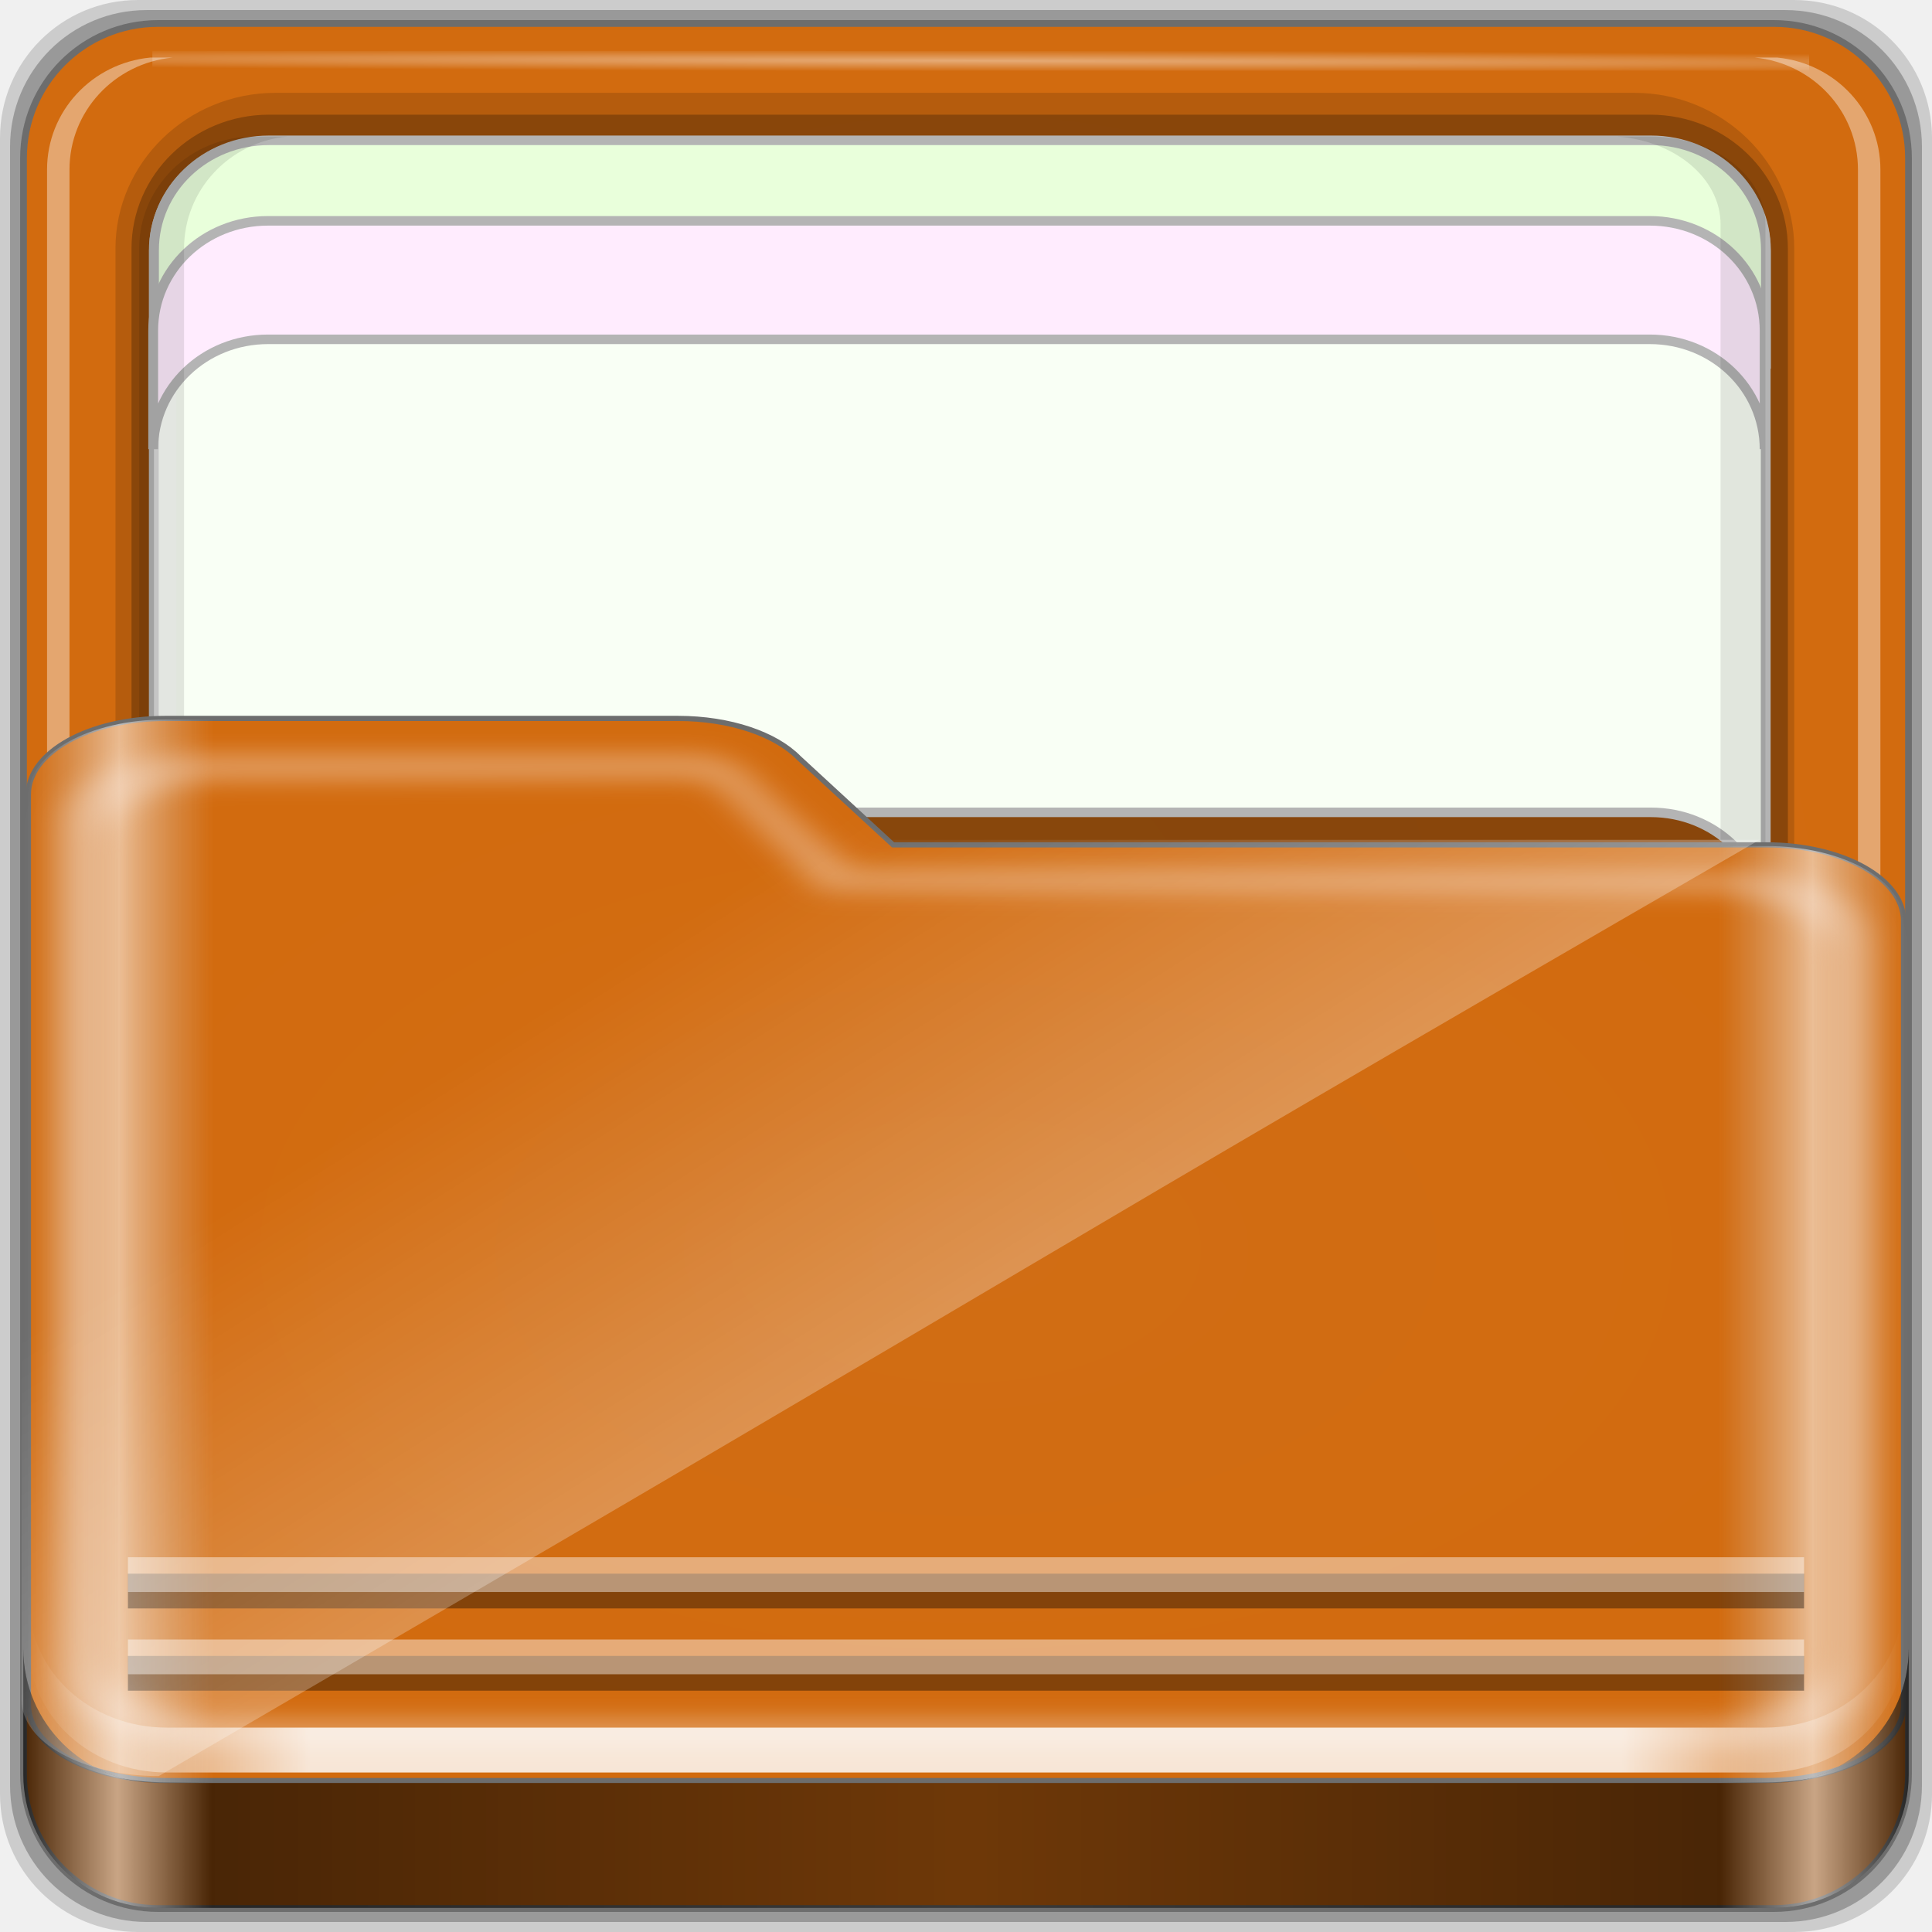
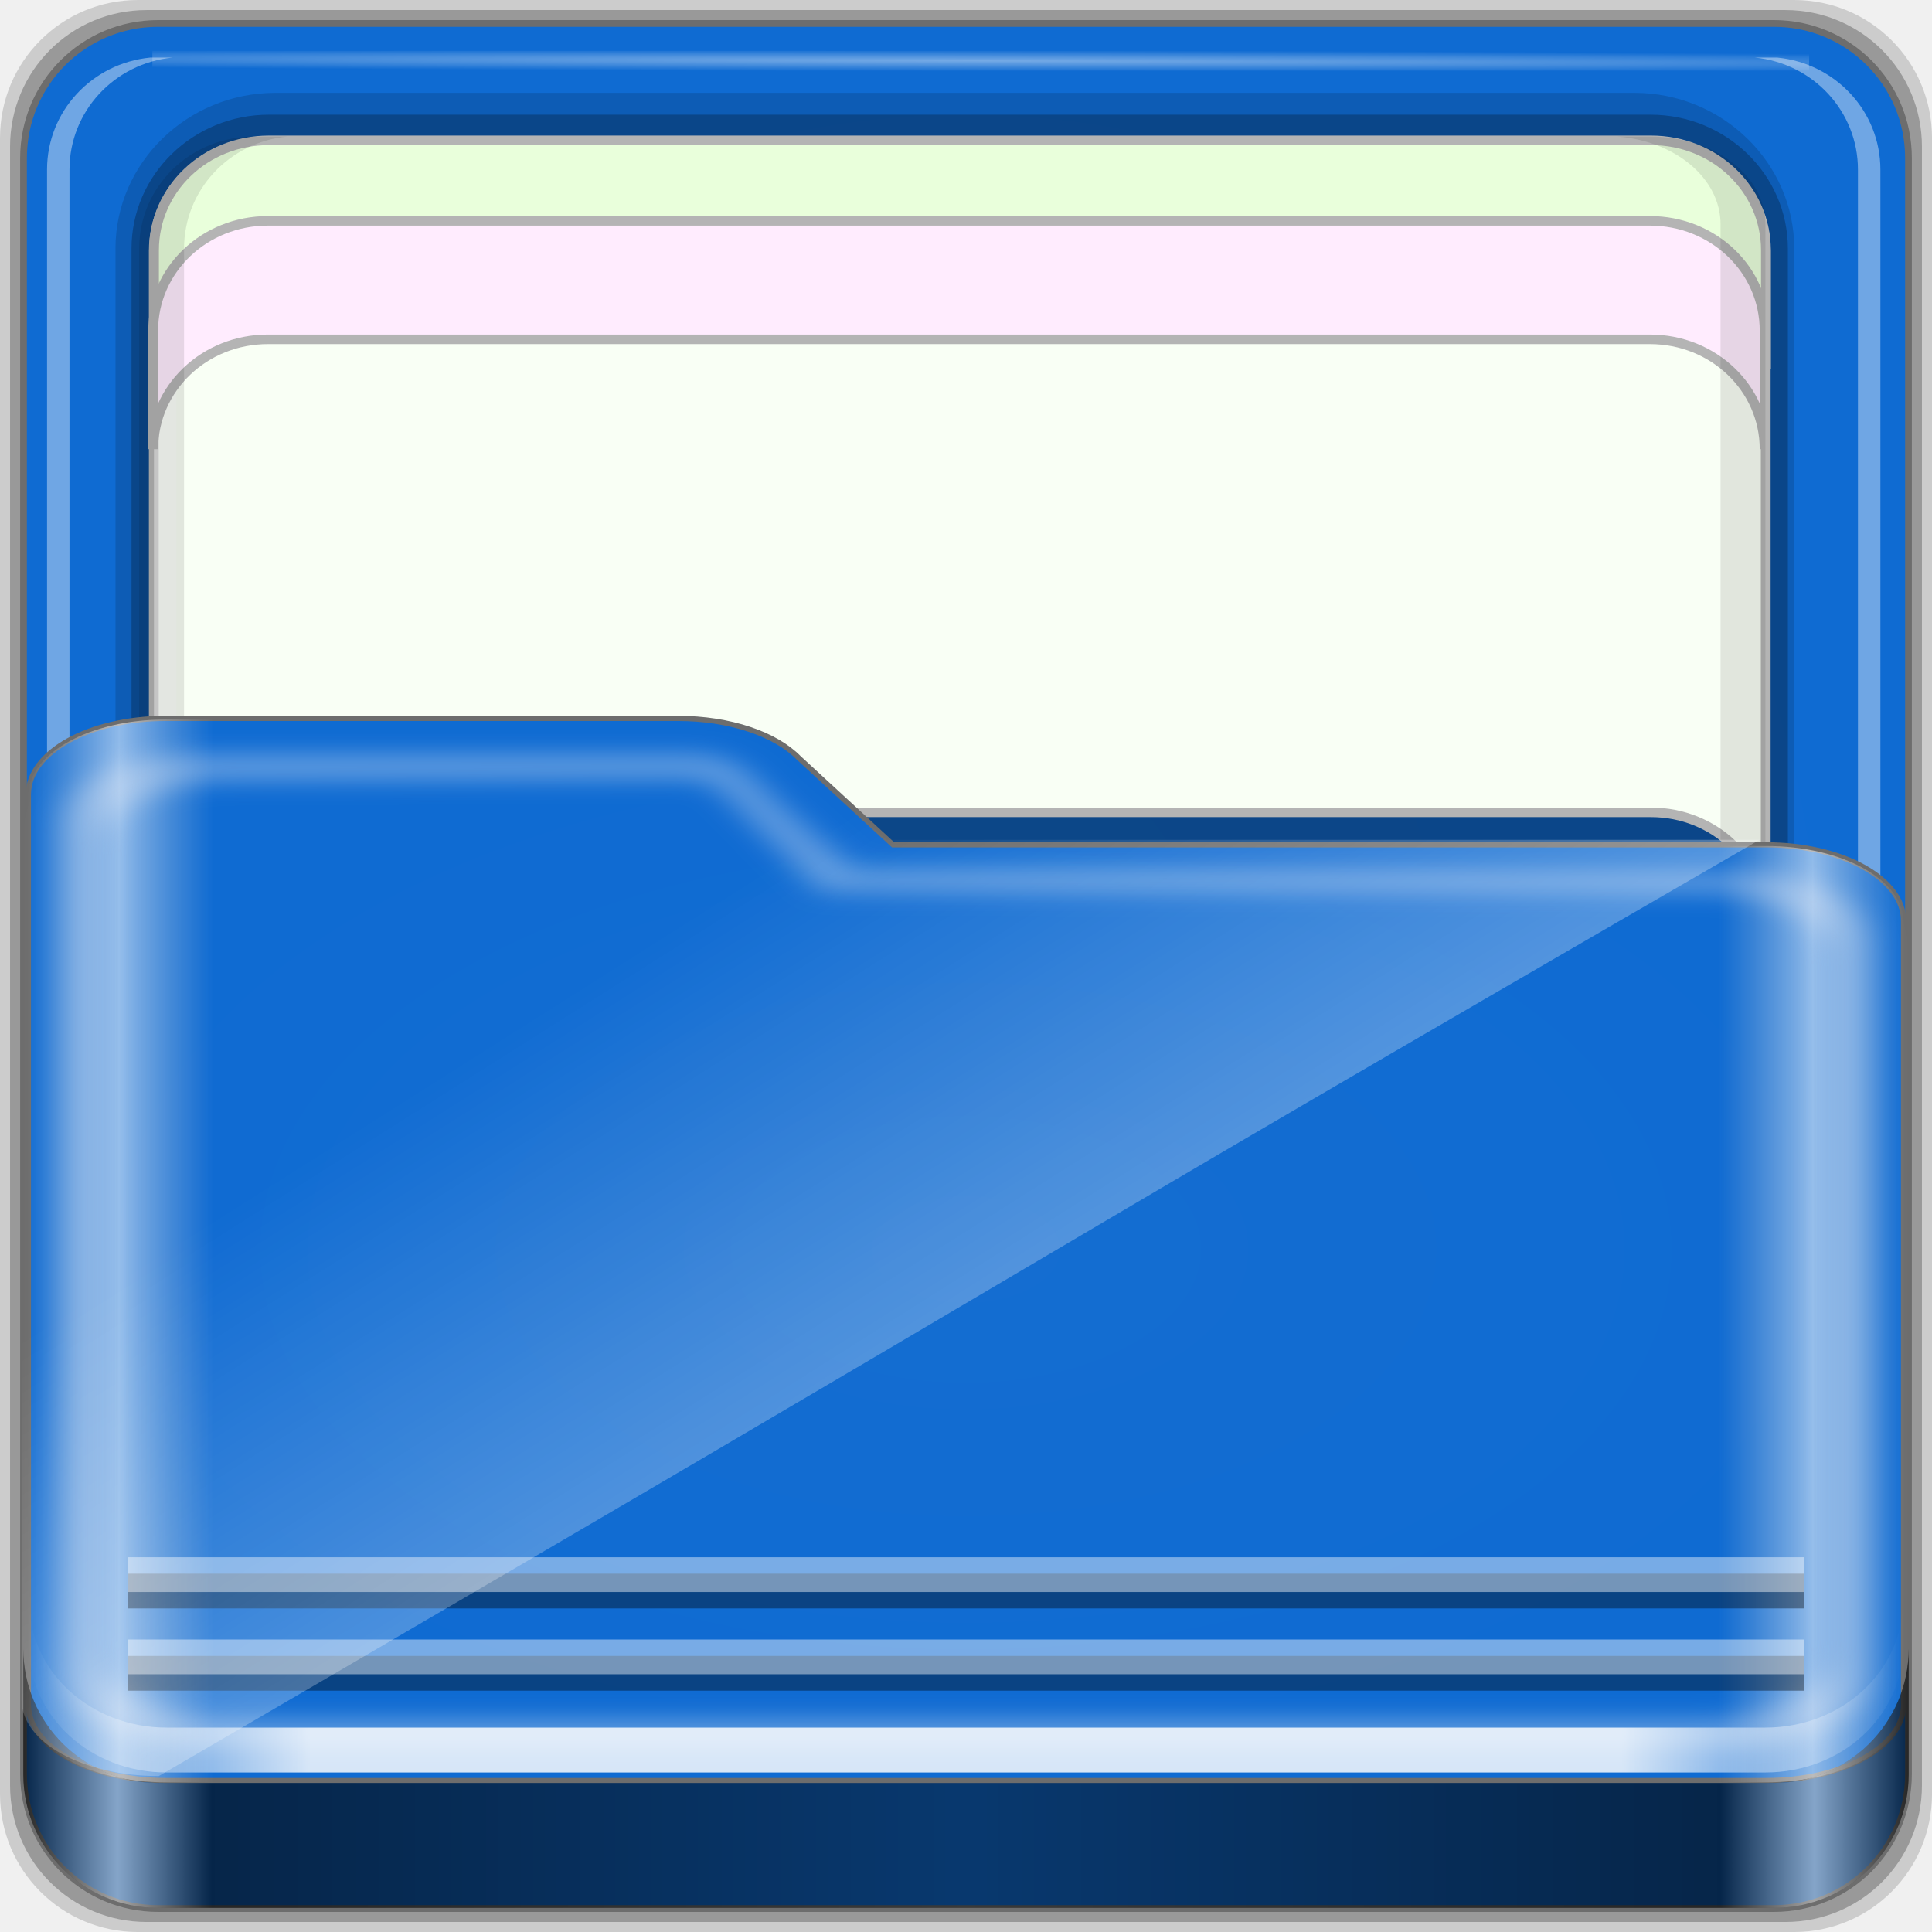
<svg xmlns="http://www.w3.org/2000/svg" xmlns:xlink="http://www.w3.org/1999/xlink" width="96" height="96" id="svg3164" version="1.1">
  <defs id="defs3166">
+     <linearGradient id="linearGradient18952">
+       <stop style="stop-color:#146dd1;stop-opacity:1" offset="0" id="stop18954" />
+       <stop id="stop18956" offset="1" style="stop-color:#0f6bd2;stop-opacity:1" />
+     </linearGradient>
+     <linearGradient id="linearGradient18946">
+       <stop style="stop-color:#146dd1;stop-opacity:1" offset="0" id="stop18948" />
+       <stop id="stop18950" offset="1" style="stop-color:#0f6bd2;stop-opacity:1" />
+     </linearGradient>
    <linearGradient id="linearGradient4012">
      <stop style="stop-color:#9a9a9a;stop-opacity:1;" offset="0" id="stop4014" />
      <stop style="stop-color:#6e6e6e;stop-opacity:1;" offset="1" id="stop4016" />
    </linearGradient>
    <linearGradient id="linearGradient3979">
      <stop style="stop-color:#ffea3b;stop-opacity:1;" offset="0" id="stop3981" />
      <stop style="stop-color:#d8b600;stop-opacity:1;" offset="1" id="stop3983" />
    </linearGradient>
    <linearGradient id="linearGradient3946">
      <stop style="stop-color:#e00000;stop-opacity:1;" offset="0" id="stop3948" />
      <stop style="stop-color:#bd0000;stop-opacity:1;" offset="1" id="stop3950" />
    </linearGradient>
    <linearGradient id="linearGradient3894">
      <stop style="stop-color:#0fbc04;stop-opacity:1;" offset="0" id="stop3896" />
      <stop style="stop-color:#0b8703;stop-opacity:1;" offset="1" id="stop3898" />
    </linearGradient>
    <linearGradient id="linearGradient3861">
      <stop style="stop-color:#1e1e1e;stop-opacity:1;" offset="0" id="stop3863" />
      <stop style="stop-color:#000000;stop-opacity:1;" offset="1" id="stop3865" />
    </linearGradient>
    <linearGradient id="linearGradient3904">
      <stop style="stop-color:#ffffff;stop-opacity:1;" offset="0" id="stop3906" />
      <stop style="stop-color:#ffffff;stop-opacity:0;" offset="1" id="stop3908" />
    </linearGradient>
    <linearGradient id="linearGradient3851">
      <stop style="stop-color:#ffffff;stop-opacity:1;" offset="0" id="stop3853" />
      <stop style="stop-color:#ffffff;stop-opacity:0;" offset="1" id="stop3855" />
    </linearGradient>
    <radialGradient xlink:href="#linearGradient4049" id="radialGradient4027" gradientUnits="userSpaceOnUse" cx="48" cy="46.5" fx="48" fy="46.5" r="42.15" />
    <linearGradient id="linearGradient4049">
      <stop id="stop3859" offset="0" style="stop-color:#d16d14;stop-opacity:1;" />
      <stop style="stop-color:#d26b0f;stop-opacity:1;" offset="1" id="stop4053" />
    </linearGradient>
    <linearGradient xlink:href="#linearGradient3832" id="linearGradient4029" gradientUnits="userSpaceOnUse" x1="5.998" y1="31.029" x2="90.002" y2="31.029" gradientTransform="matrix(1.123287,0,0,1.136467,-4.801255,-10.12616)" />
    <linearGradient id="linearGradient3832">
      <stop style="stop-color:#d8d8d8;stop-opacity:0;" offset="0" id="stop3834" />
      <stop id="stop3842" offset="0.05" style="stop-color:#ffffff;stop-opacity:1;" />
      <stop style="stop-color:#d8d8d8;stop-opacity:0;" offset="0.1" id="stop3846" />
      <stop id="stop3840" offset="0.5" style="stop-color:#d8d8d8;stop-opacity:0;" />
      <stop style="stop-color:#d8d8d8;stop-opacity:0;" offset="0.9" id="stop3844" />
      <stop id="stop3848" offset="0.95" style="stop-color:#ffffff;stop-opacity:1;" />
      <stop style="stop-color:#d8d8d8;stop-opacity:0;" offset="1" id="stop3836" />
    </linearGradient>
    <linearGradient id="linearGradient4188-5">
      <stop style="stop-color:#ffffff;stop-opacity:0;" offset="0" id="stop4190-0" />
      <stop id="stop4198-3" offset="0.15" style="stop-color:#ffffff;stop-opacity:1;" />
      <stop id="stop4196-6" offset="0.85" style="stop-color:#ffffff;stop-opacity:1;" />
      <stop style="stop-color:#ffffff;stop-opacity:0;" offset="1" id="stop4192-1" />
    </linearGradient>
    <linearGradient id="linearGradient3255">
      <stop style="stop-color:#eb6d08;stop-opacity:1;" offset="0" id="stop3257" />
      <stop style="stop-color:#d27206;stop-opacity:1;" offset="1" id="stop3259" />
    </linearGradient>
    <linearGradient xlink:href="#linearGradient3832" id="linearGradient4035" gradientUnits="userSpaceOnUse" x1="6.076" y1="47.473" x2="89.924" y2="47.473" gradientTransform="matrix(1.123287,0,0,1.056324,-5.609377,-3.166007)" />
    <linearGradient id="linearGradient3262">
      <stop style="stop-color:#000000;stop-opacity:1;" offset="0" id="stop3264" />
      <stop id="stop3266" offset="0.05" style="stop-color:#ffffff;stop-opacity:1;" />
      <stop style="stop-color:#000000;stop-opacity:1;" offset="0.1" id="stop3268" />
      <stop id="stop3270" offset="0.5" style="stop-color:#000000;stop-opacity:0.498;" />
      <stop style="stop-color:#000000;stop-opacity:1;" offset="0.9" id="stop3272" />
      <stop id="stop3274" offset="0.95" style="stop-color:#ffffff;stop-opacity:1;" />
      <stop style="stop-color:#000000;stop-opacity:1;" offset="1" id="stop3276" />
    </linearGradient>
    <filter color-interpolation-filters="sRGB" id="filter4139">
      <feGaussianBlur stdDeviation="0.794" id="feGaussianBlur4141" />
    </filter>
    <linearGradient xlink:href="#linearGradient3832" id="linearGradient4037" gradientUnits="userSpaceOnUse" x1="6.25" y1="80.625" x2="89.75" y2="80.625" gradientTransform="matrix(1.123287,0,0,1.136467,-9.043896,-3.863212)" />
    <linearGradient id="linearGradient3281">
      <stop style="stop-color:#000000;stop-opacity:1;" offset="0" id="stop3283" />
      <stop id="stop3285" offset="0.05" style="stop-color:#ffffff;stop-opacity:1;" />
      <stop style="stop-color:#000000;stop-opacity:1;" offset="0.1" id="stop3287" />
      <stop id="stop3289" offset="0.5" style="stop-color:#000000;stop-opacity:0.498;" />
      <stop style="stop-color:#000000;stop-opacity:1;" offset="0.9" id="stop3291" />
      <stop id="stop3293" offset="0.95" style="stop-color:#ffffff;stop-opacity:1;" />
      <stop style="stop-color:#000000;stop-opacity:1;" offset="1" id="stop3295" />
    </linearGradient>
    <linearGradient xlink:href="#linearGradient3832" id="linearGradient4039" gradientUnits="userSpaceOnUse" x1="6.25" y1="83.625" x2="89.75" y2="83.625" gradientTransform="matrix(1.123287,0,0,1.136467,-6.013438,-11.54037)" />
    <linearGradient id="linearGradient3298">
      <stop style="stop-color:#000000;stop-opacity:1;" offset="0" id="stop3300" />
      <stop id="stop3302" offset="0.05" style="stop-color:#ffffff;stop-opacity:1;" />
      <stop style="stop-color:#000000;stop-opacity:1;" offset="0.1" id="stop3304" />
      <stop id="stop3306" offset="0.5" style="stop-color:#000000;stop-opacity:0.498;" />
      <stop style="stop-color:#000000;stop-opacity:1;" offset="0.9" id="stop3308" />
      <stop id="stop3310" offset="0.95" style="stop-color:#ffffff;stop-opacity:1;" />
      <stop style="stop-color:#000000;stop-opacity:1;" offset="1" id="stop3312" />
    </linearGradient>
    <linearGradient xlink:href="#linearGradient4188" id="linearGradient4041" gradientUnits="userSpaceOnUse" gradientTransform="translate(0,-2)" x1="6.25" y1="80.625" x2="89.75" y2="80.625" />
    <linearGradient id="linearGradient4188">
      <stop style="stop-color:#ffffff;stop-opacity:0;" offset="0" id="stop4190" />
      <stop id="stop4198" offset="0.15" style="stop-color:#ffffff;stop-opacity:1;" />
      <stop id="stop4196" offset="0.85" style="stop-color:#ffffff;stop-opacity:1;" />
      <stop style="stop-color:#ffffff;stop-opacity:0;" offset="1" id="stop4192" />
    </linearGradient>
    <linearGradient y2="96.025" x2="45.5" y1="0.481" x1="45.5" gradientTransform="matrix(0.7053571,0,0,0.7053571,35.37503,9.696375)" gradientUnits="userSpaceOnUse" id="linearGradient3092" xlink:href="#linearGradient3179-1" />
    <linearGradient id="linearGradient3179-1">
      <stop id="stop3181-3" style="stop-color:#000000;stop-opacity:0.569" offset="0" />
      <stop id="stop3187-1" style="stop-color:#000000;stop-opacity:0" offset="0.07" />
      <stop id="stop3194-1" style="stop-color:#750202;stop-opacity:0.09" offset="0.203" />
      <stop id="stop3200-0" style="stop-color:#e44404;stop-opacity:0.137;" offset="0.266" />
      <stop id="stop3190-3" style="stop-color:#fffbee;stop-opacity:0.184;" offset="0.35" />
      <stop id="stop3198-4" style="stop-color:#b70a03;stop-opacity:0.137;" offset="0.439" />
      <stop id="stop3192-0" style="stop-color:#700000;stop-opacity:0.09" offset="0.498" />
      <stop id="stop3196-3" style="stop-color:#fd5200;stop-opacity:0.192;" offset="0.659" />
      <stop id="stop3183-9" style="stop-color:#7c0000;stop-opacity:0.61" offset="1" />
    </linearGradient>
    <linearGradient y2="96.025" x2="45.5" y1="0.481" x1="45.5" gradientTransform="matrix(0.7053571,0,0,0.7053571,34.8036,10.55352)" gradientUnits="userSpaceOnUse" id="linearGradient3361" xlink:href="#linearGradient3179-1" />
    <radialGradient xlink:href="#linearGradient3851" id="radialGradient3857" cx="48.207" cy="44.52" fx="48.207" fy="44.52" r="46.428" gradientTransform="matrix(1.354083,-0.5047042,0.4318016,1.158491,429.1852,-176.6748)" gradientUnits="userSpaceOnUse" />
    <radialGradient xlink:href="#linearGradient4049" id="radialGradient3869" cx="48.308" cy="46.88" fx="48.308" fy="46.88" r="47.088" gradientTransform="matrix(1,0,0,0.7944731,0,9.635081)" gradientUnits="userSpaceOnUse" />
    <linearGradient xlink:href="#linearGradient3298" id="linearGradient3884" x1="1.121" y1="84.063" x2="95.496" y2="84.063" gradientUnits="userSpaceOnUse" />
    <radialGradient xlink:href="#linearGradient3904" id="radialGradient3910" cx="44.659" cy="-187.511" fx="44.659" fy="-187.511" r="36.916" gradientTransform="matrix(1.699147,0.00742092,-9.9578932e-5,0.02348932,-31.24166,-183.4382)" gradientUnits="userSpaceOnUse" />
    <radialGradient xlink:href="#linearGradient3904" id="radialGradient3885" gradientUnits="userSpaceOnUse" gradientTransform="matrix(1.699147,0.00433809,-9.9578932e-5,0.01373135,-31.24166,-184.9925)" cx="44.659" cy="-187.511" fx="44.659" fy="-187.511" r="36.916" />
    <linearGradient xlink:href="#linearGradient3832" id="linearGradient3889" gradientUnits="userSpaceOnUse" gradientTransform="matrix(1.123287,0,0,0.7625108,-5.609377,21.15143)" x1="6.076" y1="47.473" x2="89.924" y2="47.473" />
    <linearGradient xlink:href="#linearGradient4188" id="linearGradient3891" gradientUnits="userSpaceOnUse" gradientTransform="translate(0,-2)" x1="6.25" y1="80.625" x2="89.75" y2="80.625" />
    <linearGradient xlink:href="#linearGradient3298" id="linearGradient3893" gradientUnits="userSpaceOnUse" x1="1.121" y1="84.063" x2="95.496" y2="84.063" />
-     <radialGradient xlink:href="#linearGradient4049" id="radialGradient4018" cx="48.308" cy="46.88" fx="48.308" fy="46.88" r="47.088" gradientTransform="matrix(1,0,0,0.573493,0,30.39194)" gradientUnits="userSpaceOnUse" />
-     <radialGradient xlink:href="#linearGradient4049" id="radialGradient4020" cx="48" cy="46.5" fx="48" fy="46.5" r="42.15" gradientUnits="userSpaceOnUse" />
+     <radialGradient xlink:href="#linearGradient18952" id="radialGradient4018" cx="48.308" cy="46.88" fx="48.308" fy="46.88" r="47.088" gradientTransform="matrix(1,0,0,0.573493,0,30.39194)" gradientUnits="userSpaceOnUse" />
+     <radialGradient xlink:href="#linearGradient18946" id="radialGradient4020" cx="48" cy="46.5" fx="48" fy="46.5" r="42.15" gradientUnits="userSpaceOnUse" />
    <linearGradient xlink:href="#linearGradient4125" id="linearGradient4131" x1="44.726" y1="59.746" x2="22.635" y2="34.832" gradientUnits="userSpaceOnUse" />
    <linearGradient id="linearGradient4125">
      <stop style="stop-color:#ffffff;stop-opacity:1;" offset="0" id="stop4127" />
      <stop style="stop-color:#ffffff;stop-opacity:0;" offset="1" id="stop4129" />
    </linearGradient>
    <linearGradient gradientTransform="translate(-0.3395127,-0.4375803)" y2="34.832" x2="22.635" y1="59.746" x1="44.726" gradientUnits="userSpaceOnUse" id="linearGradient3391" xlink:href="#linearGradient4125" />
    <linearGradient xlink:href="#linearGradient4125" id="linearGradient3372" gradientUnits="userSpaceOnUse" gradientTransform="matrix(1,0,0,0.7218533,-0.3395127,23.12095)" x1="44.726" y1="59.746" x2="22.635" y2="34.832" />
  </defs>
  <g id="layer1" transform="translate(0,48)">
    <g transform="translate(-0.3084134,-42.92164)" style="enable-background:new" id="g3194">
      <g id="g3859" transform="matrix(0.9926597,0,0,0.9812013,0.3545983,0.8068706)">
        <path id="path3897" d="m 89.756,-5.998 -82.894,0 c -3.827,0 -6.908,3.117 -6.908,6.989 l 0,83.862 c 0,3.872 3.081,6.989 6.908,6.989 l 82.894,0 c 3.827,0 6.908,-3.117 6.908,-6.989 l 0,-83.862 c 0,-3.872 -3.081,-6.989 -6.908,-6.989 z" style="opacity:0.15;fill:#000000;fill-opacity:1;fill-rule:nonzero;stroke:none;display:inline" />
        <path style="fill:#000000;fill-opacity:1;fill-rule:nonzero;stroke:none;display:inline;opacity:0.25" d="m 89.324,-5.488 -82.031,0 c -3.787,0 -6.836,3.084 -6.836,6.916 l 0,82.989 c 0,3.831 3.049,6.916 6.836,6.916 l 82.031,0 c 3.787,0 6.836,-3.084 6.836,-6.916 l 0,-82.989 c 0,-3.831 -3.049,-6.916 -6.836,-6.916 z" id="path3895" />
-         <path transform="matrix(1.123287,0,0,1.136467,-5.609377,-9.924127)" id="rect2419-1" d="m 84,4.5 -72,0 c -3.324,0 -6,2.676 -6,6 l 0,72 c 0,3.324 2.676,6 6,6 l 72,0 c 3.324,0 6,-2.676 6,-6 l 0,-72 c 0,-3.324 -2.676,-6 -6,-6 z" style="fill:url(#radialGradient4020);fill-opacity:1.0;fill-rule:nonzero;stroke:#6d6d6d;stroke-width:0.3;stroke-miterlimit:4;stroke-opacity:1;stroke-dasharray:none;display:inline" />
+         <path id="rect2419-1" d="m 84,4.5 -72,0 c -3.324,0 -6,2.676 -6,6 l 0,72 c 0,3.324 2.676,6 6,6 l 72,0 c 3.324,0 6,-2.676 6,-6 l 0,-72 c 0,-3.324 -2.676,-6 -6,-6 z" style="fill:url(#radialGradient4020);fill-opacity:1.0;fill-rule:nonzero;stroke:#6d6d6d;stroke-width:0.3;stroke-miterlimit:4;stroke-opacity:1;stroke-dasharray:none;display:inline" transform="matrix(1.123287,0,0,1.136467,-5.609377,-9.924127)" />
        <g transform="matrix(0,-1.10669,1.123287,0,-1.116228,204.4438)" id="g4855">
          <path style="font-size:medium;font-style:normal;font-variant:normal;font-weight:normal;font-stretch:normal;text-indent:0;text-align:start;text-decoration:none;line-height:normal;letter-spacing:normal;word-spacing:normal;text-transform:none;direction:ltr;block-progression:tb;writing-mode:lr-tb;text-anchor:start;baseline-shift:baseline;opacity:0.137;color:#000000;fill:#000000;fill-opacity:1;fill-rule:nonzero;stroke:none;stroke-width:2;marker:none;visibility:visible;display:inline;overflow:visible;enable-background:accumulate;font-family:Sans;-inkscape-font-specification:Sans" d="m 117.219,6.098 c -3.921,0 -7.125,3.204 -7.125,7.125 l 0,60.562 c 0,3.921 3.204,7.125 7.125,7.125 l 61.562,0 c 3.921,0 7.125,-3.204 7.125,-7.125 l 0,-60.562 c 0,-3.921 -3.204,-7.125 -7.125,-7.125 z" id="path4843" />
          <path id="path4849" d="m 117.219,6.813 c -3.379,0 -6.125,2.746 -6.125,6.125 l 0,61.562 c 0,3.379 2.746,6.125 6.125,6.125 l 61.562,0 c 3.379,0 6.125,-2.746 6.125,-6.125 l 0,-61.562 c 0,-3.379 -2.746,-6.125 -6.125,-6.125 z" style="font-size:medium;font-style:normal;font-variant:normal;font-weight:normal;font-stretch:normal;text-indent:0;text-align:start;text-decoration:none;line-height:normal;letter-spacing:normal;word-spacing:normal;text-transform:none;direction:ltr;block-progression:tb;writing-mode:lr-tb;text-anchor:start;baseline-shift:baseline;opacity:0.245;color:#000000;fill:#000000;fill-opacity:1;fill-rule:nonzero;stroke:none;stroke-width:2;marker:none;visibility:visible;display:inline;overflow:visible;enable-background:accumulate;font-family:Sans;-inkscape-font-specification:Sans" />
          <path id="path4046" d="m 183.704,12.925 c 0,-2.843 -2.242,-5.119 -5.026,-5.119 l -30.722,0 c 2.784,0 5.026,2.276 5.026,5.119 l 0,61.594 c 0,2.843 -2.242,5.119 -5.026,5.119 l 30.722,0 c 2.784,0 5.026,-2.276 5.026,-5.119 l 0,-61.594 z" style="fill:#f9fff5;fill-opacity:1;fill-rule:nonzero;stroke:#b4b4b4;stroke-width:0.437;stroke-miterlimit:4;stroke-opacity:1;stroke-dasharray:none;display:inline" />
          <path style="opacity:0.4;fill:#ffffff;fill-opacity:1;fill-rule:nonzero;stroke:none;display:inline" d="m 115.708,79.154 0,1 c 0.262,2.594 2.46,4.594 5.125,4.594 l 61.562,0 c 2.665,0 4.863,-2 5.125,-4.594 l 0,-1 c -0.262,2.594 -2.46,4.594 -5.125,4.594 l -61.562,0 c -2.665,0 -4.863,-2 -5.125,-4.594 z" id="path4815" />
          <path style="opacity:0.5;fill:#ffffff;fill-opacity:1;fill-rule:nonzero;stroke:none;display:inline" d="m 116.688,7.813 c -2.594,0.262 -4.594,2.46 -4.594,5.125 l 0,0.469 c 0.262,-2.594 2.46,-4.594 5.125,-4.594 l 61.562,0 c 2.665,0 4.863,2 5.125,4.594 l 0,-0.469 c 0,-2.843 -2.282,-5.125 -5.125,-5.125 l -61.562,0 c -0.178,0 -0.358,-0.017 -0.531,0 z" id="path4820" />
          <path id="path3896" d="m 115.708,8.643 0,-1 c 0.262,-2.594 2.46,-4.594 5.125,-4.594 l 61.562,0 c 2.665,0 4.863,2 5.125,4.594 l 0,1 c -0.262,-2.594 -2.46,-4.594 -5.125,-4.594 l -61.562,0 c -2.665,0 -4.863,2 -5.125,4.594 z" style="opacity:0.4;fill:#ffffff;fill-opacity:1;fill-rule:nonzero;stroke:none;display:inline" />
          <rect transform="matrix(0,1,-1,0,0,0)" y="-187.827" x="7.743" height="0.907" width="73.831" id="rect3902" style="opacity:0.426;fill:url(#radialGradient3885);fill-opacity:1;stroke:none" />
          <path style="fill:#e9ffdb;fill-opacity:1;fill-rule:nonzero;stroke:#b4b4b4;stroke-width:0.437;stroke-miterlimit:4;stroke-opacity:1;stroke-dasharray:none;display:inline" d="m 183.733,12.934 c 0,-2.843 -2.242,-5.119 -5.026,-5.119 l -5.422,0 c 2.784,0 5.026,2.276 5.026,5.119 l 0,61.594 c 0,2.843 -2.242,5.119 -5.026,5.119 l 5.422,0 c 2.784,0 5.026,-2.276 5.026,-5.119 l 0,-61.594 z" id="path3899" />
          <path id="path3086" d="m 180.049,12.896 c 0,-2.842 -2.242,-5.117 -5.026,-5.117 l -5.422,0 c 2.784,0 5.026,2.275 5.026,5.117 l 0,61.576 c 0,2.842 -2.242,5.117 -5.026,5.117 l 5.422,0 c 2.784,0 5.026,-2.275 5.026,-5.117 l 0,-61.576 z" style="fill:#ffecfe;fill-opacity:1;fill-rule:nonzero;stroke:#b4b4b4;stroke-width:0.437;stroke-miterlimit:4;stroke-opacity:1;stroke-dasharray:none;display:inline" />
          <path style="opacity:0.1;fill:#000000;fill-opacity:1;fill-rule:nonzero;stroke:none;display:inline" d="m 127.618,73.032 0,1.469 c 0,2.843 1.789,5.125 4.017,5.125 l 48.254,0 c 2.228,0 4.017,-2.282 4.017,-5.125 l 0,-1.469 c -0.205,2.594 -1.928,4.594 -4.017,4.594 l -48.254,0 c -2.089,0 -3.812,-2 -4.017,-4.594 z" id="path4810" />
          <path id="path3898" d="m 112.094,13.748 0,-1.469 c 0,-2.843 2.282,-5.125 5.125,-5.125 l 61.562,0 c 2.843,0 5.125,2.282 5.125,5.125 l 0,1.469 c -0.262,-2.594 -2.46,-4.594 -5.125,-4.594 l -61.562,0 c -2.665,0 -4.863,2 -5.125,4.594 z" style="opacity:0.1;fill:#000000;fill-opacity:1;fill-rule:nonzero;stroke:none;display:inline" />
        </g>
        <path style="fill:url(#radialGradient4018);fill-opacity:1.0;fill-rule:nonzero;stroke:#6d6d6d;stroke-width:0.262;stroke-miterlimit:4;stroke-opacity:1;stroke-dasharray:none;display:inline" d="m 1.375,80.328 c 0,2.128 3.063,3.842 6.868,3.842 l 80.13,0 c 3.805,0 6.868,-1.713 6.868,-3.842 l 0,-39.699 c 0,-2.128 -3.063,-3.842 -6.868,-3.842 l -43.714,0 -4.722,-4.402 c -1.16,-1.198 -3.43,-2.001 -6.046,-2.001 l -25.649,0 c -3.805,0 -6.868,1.713 -6.868,3.842 z" id="path4187" />
        <path id="path3262" d="m 1.375,80.416 c 0,2.13 3.063,3.844 6.868,3.844 l 80.13,0 c 3.805,0 6.868,-1.715 6.868,-3.844 l 0,-39.725 c 0,-2.13 -3.063,-3.844 -6.868,-3.844 l -43.714,0 -4.722,-4.405 c -1.16,-1.199 -3.43,-2.002 -6.046,-2.002 l -25.649,0 c -3.805,0 -6.868,1.715 -6.868,3.844 z" style="opacity:0.538;fill:url(#linearGradient3889);fill-opacity:1;fill-rule:nonzero;stroke:none;display:inline" />
        <path transform="matrix(1.02968,0,0,0.6982447,-1.116227,23.78865)" id="path4118" d="M 10.438,12 C 6.87,12 4,14.307 4,17.156 l 0,61.688 C 4,81.693 6.87,84 10.438,84 l 75.125,0 C 89.13,84 92,81.693 92,78.844 l 0,-53.125 C 92,22.87 89.13,20.562 85.562,20.562 l -43,-0.219 L 38.594,15.125 C 37.506,13.522 36.952,12 34.5,12 L 10.438,12 z M 33.75,13.875 c 1.449,-0.007 1.876,-0.068 3.375,2.406 L 40.906,22 83.844,22.094 C 87.249,22.094 90,24.247 90,26.938 l 0,50.219 C 90,79.847 87.249,82 83.844,82 l -71.688,0 C 8.751,82 6,79.847 6,77.156 L 6,18.844 C 6,16.153 8.751,14.018 12.156,14 L 33.75,13.875 z" style="opacity:0.331;fill:#fffafa;fill-opacity:1;fill-rule:nonzero;stroke:none;display:inline;filter:url(#filter4139)" />
        <path transform="matrix(1.123287,0,0,1.136467,-5.609377,-9.924127)" id="path4045" d="m 6.25,74.812 0,2 c 0,3.13 2.74,5.625 6.125,5.625 l 71.25,0 c 3.385,0 6.125,-2.495 6.125,-5.625 l 0,-2 c 0,3.13 -2.74,5.625 -6.125,5.625 l -71.25,0 c -3.385,0 -6.125,-2.495 -6.125,-5.625 z" style="opacity:0.831;fill:url(#linearGradient3891);fill-opacity:1;fill-rule:nonzero;stroke:none;display:inline" />
        <path transform="matrix(1.02968,0,0,1.041364,-1.116227,-5.917878)" style="opacity:0.375;fill:none;stroke:#000000;stroke-width:1.69px;stroke-linecap:butt;stroke-linejoin:miter;stroke-opacity:1" d="m 7.258,81.296 81.483,0 0,0 0,0" id="path4114" />
        <path transform="matrix(1.02968,0,0,1.041364,-1.116227,-5.917878)" id="path4110" d="m 7.258,80.497 81.483,0 0,0 0,0" style="opacity:0.435;fill:none;stroke:#ffffff;stroke-width:1.69px;stroke-linecap:butt;stroke-linejoin:miter;stroke-opacity:1" />
        <path transform="matrix(1.02968,0,0,1.041364,-1.116227,-5.917878)" id="path4116" d="m 7.258,77.296 81.483,0 0,0 0,0" style="opacity:0.375;fill:none;stroke:#000000;stroke-width:1.69px;stroke-linecap:butt;stroke-linejoin:miter;stroke-opacity:1" />
-         <path transform="matrix(1.02968,0,0,1.041364,-1.116227,-5.917878)" style="opacity:0.435;fill:none;stroke:#ffffff;stroke-width:1.69px;stroke-linecap:butt;stroke-linejoin:miter;stroke-opacity:1" d="m 7.258,76.497 81.483,0 0,0 0,0" id="path4112" />
+         <path style="opacity:0.435;fill:none;stroke:#ffffff;stroke-width:1.69px;stroke-linecap:butt;stroke-linejoin:miter;stroke-opacity:1" d="m 7.258,76.497 81.483,0 0,0 0,0" id="path4112" transform="matrix(1.02968,0,0,1.041364,-1.116227,-5.917878)" />
        <path id="path3871" d="m 1.121,77.504 0,6.357 c 0,3.749 3.016,6.76 6.75,6.76 l 80.875,0 c 3.734,0 6.75,-3.012 6.75,-6.76 l 0,-6.357 c 0,3.749 -3.016,6.791 -6.75,6.791 l -80.875,0 c -3.734,0 -6.75,-3.043 -6.75,-6.791 z" style="opacity:0.3;fill:#000000;fill-opacity:1;fill-rule:nonzero;stroke:none;display:inline" />
        <path style="opacity:0.5;fill:url(#linearGradient3893);fill-opacity:1;fill-rule:nonzero;stroke:none;display:inline" d="m 1.121,77.504 0,6.357 c 0,3.749 3.016,6.76 6.75,6.76 l 80.875,0 c 3.734,0 6.75,-3.012 6.75,-6.76 l 0,-6.357 c 0,3.749 -3.016,6.791 -6.75,6.791 l -80.875,0 c -3.734,0 -6.75,-3.043 -6.75,-6.791 z" id="path3876" />
        <path style="opacity:0.299;fill:url(#linearGradient3372);fill-opacity:1;fill-rule:nonzero;stroke:none;display:inline;enable-background:new" d="m 1.035,80.1 c 0,2.13 3.063,3.844 6.868,3.844 C 57.871,54.499 47.365,60.325 88.034,36.531 l -43.714,0 -4.722,-4.405 C 38.438,30.927 36.169,30.123 33.553,30.123 l -25.649,0 c -3.805,0 -6.868,1.715 -6.868,3.844 z" id="path3355" />
      </g>
    </g>
  </g>
</svg>
